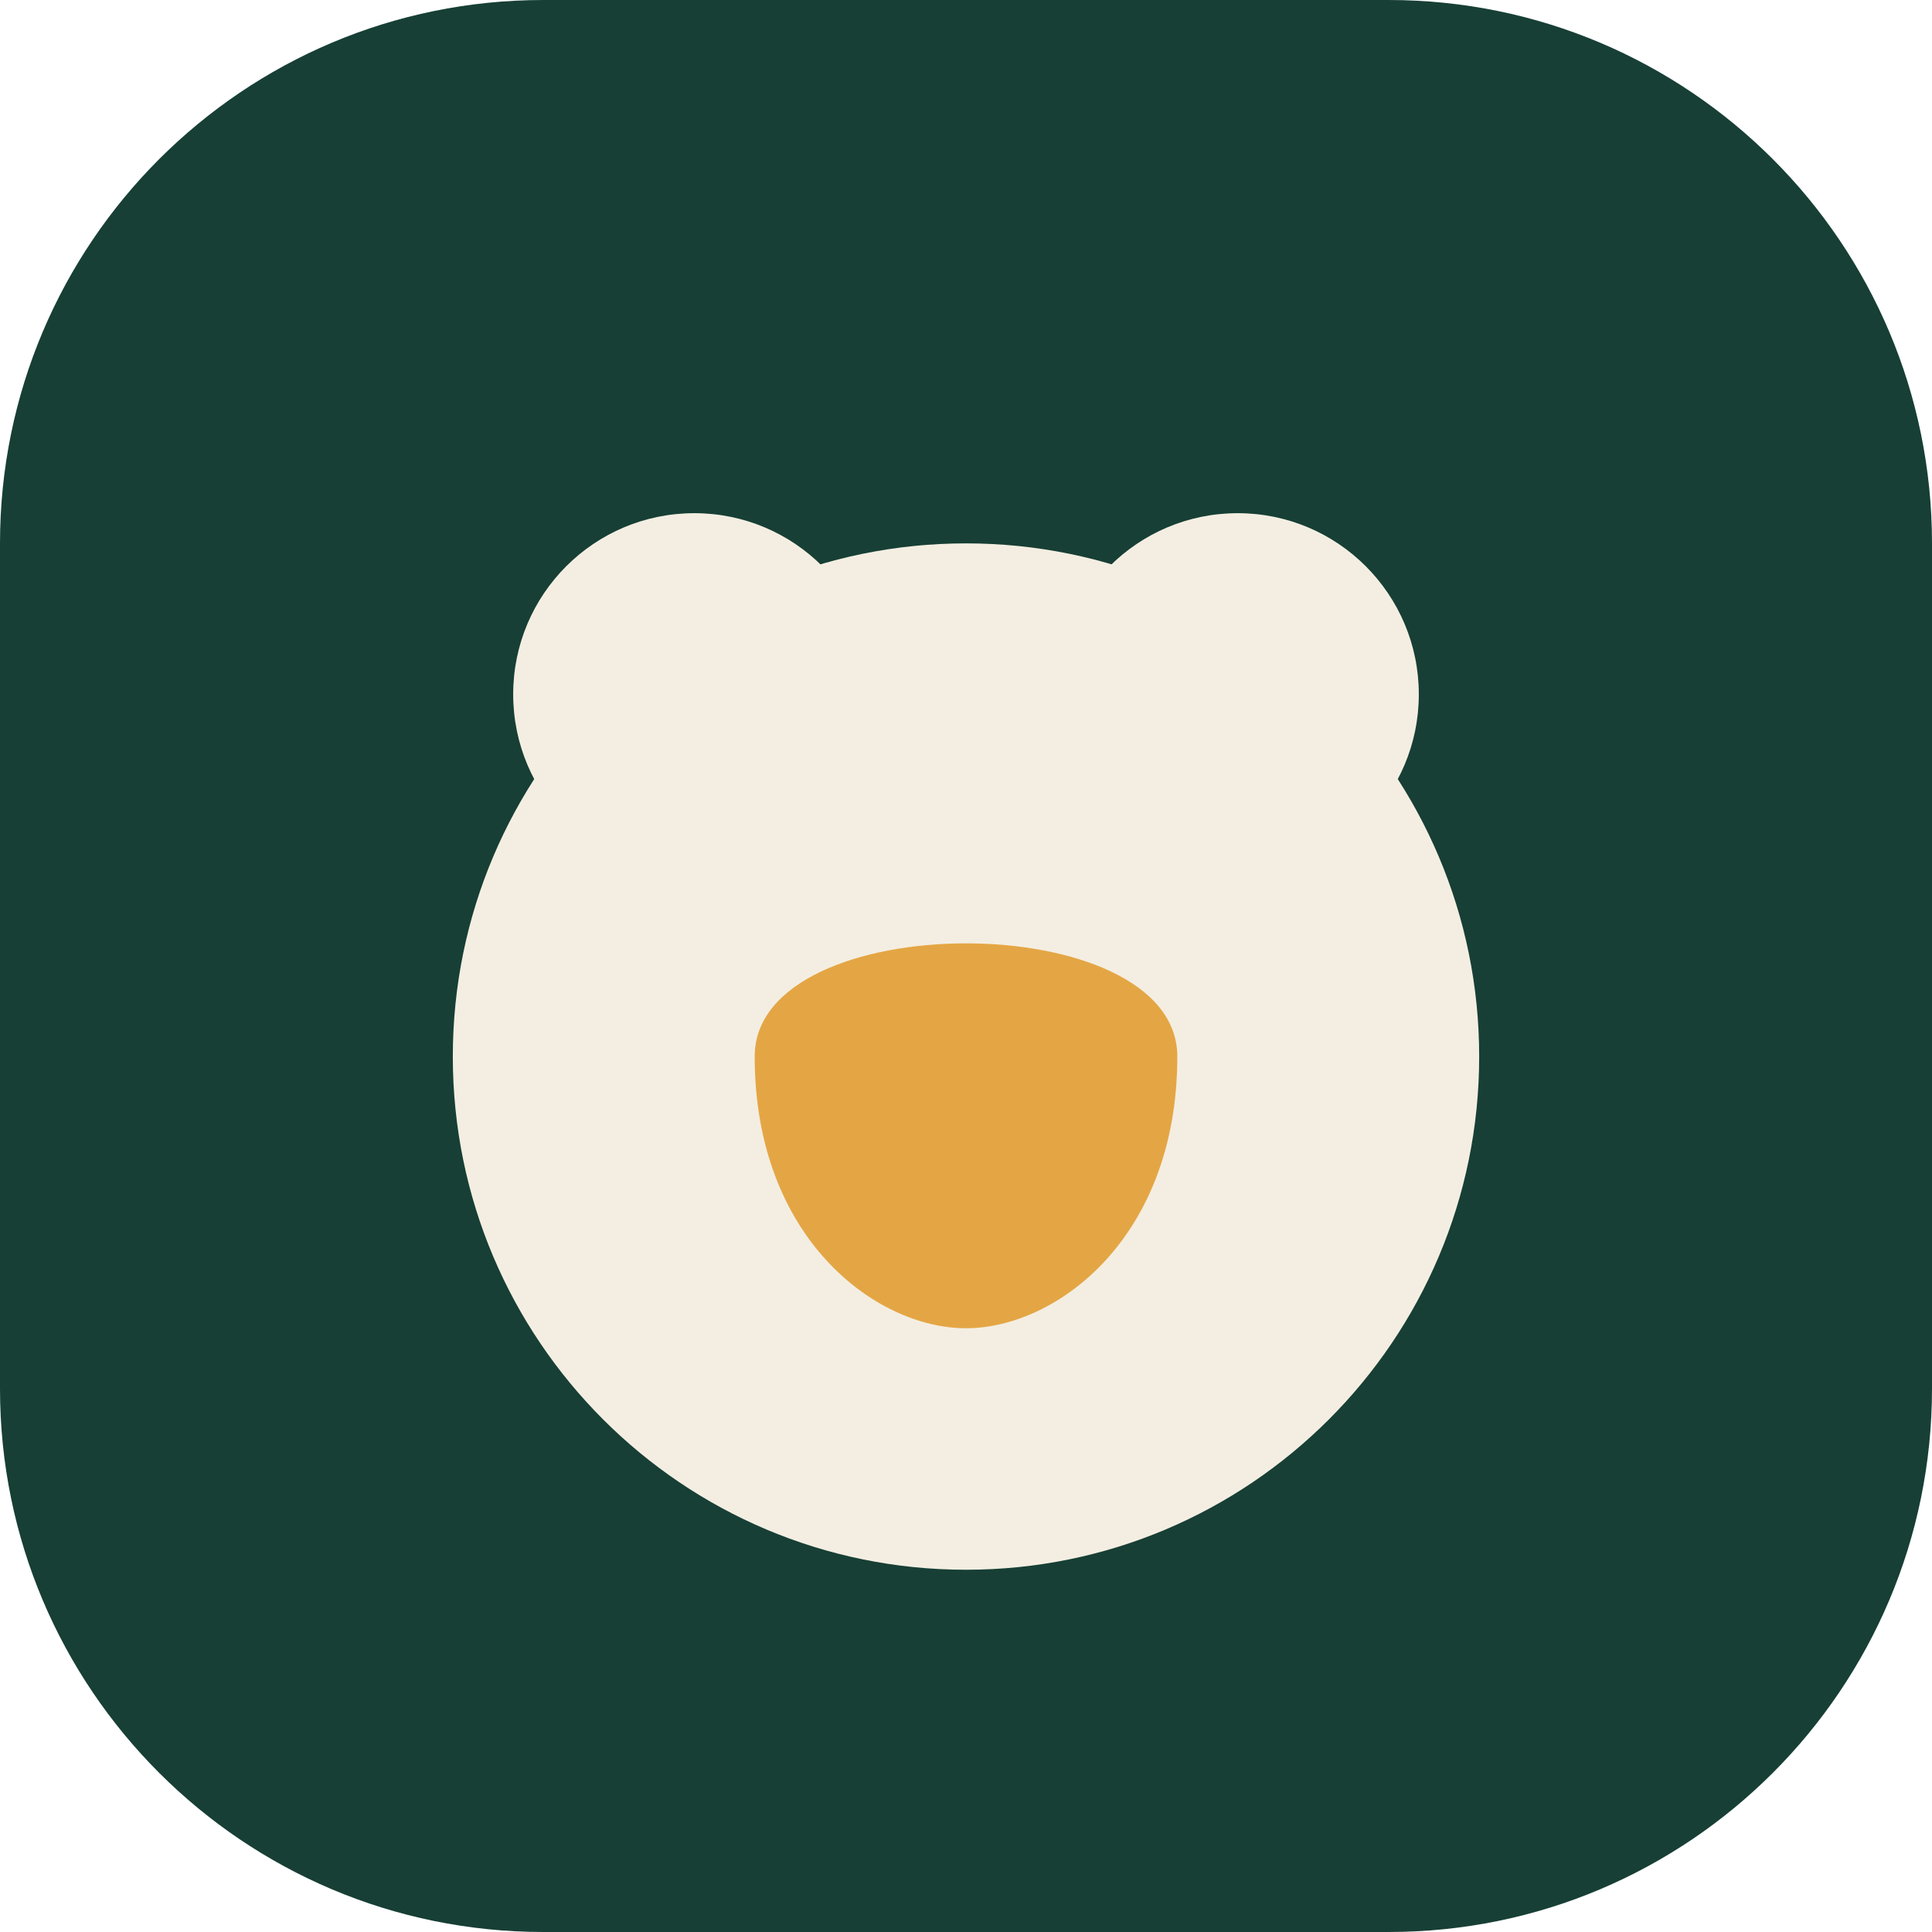
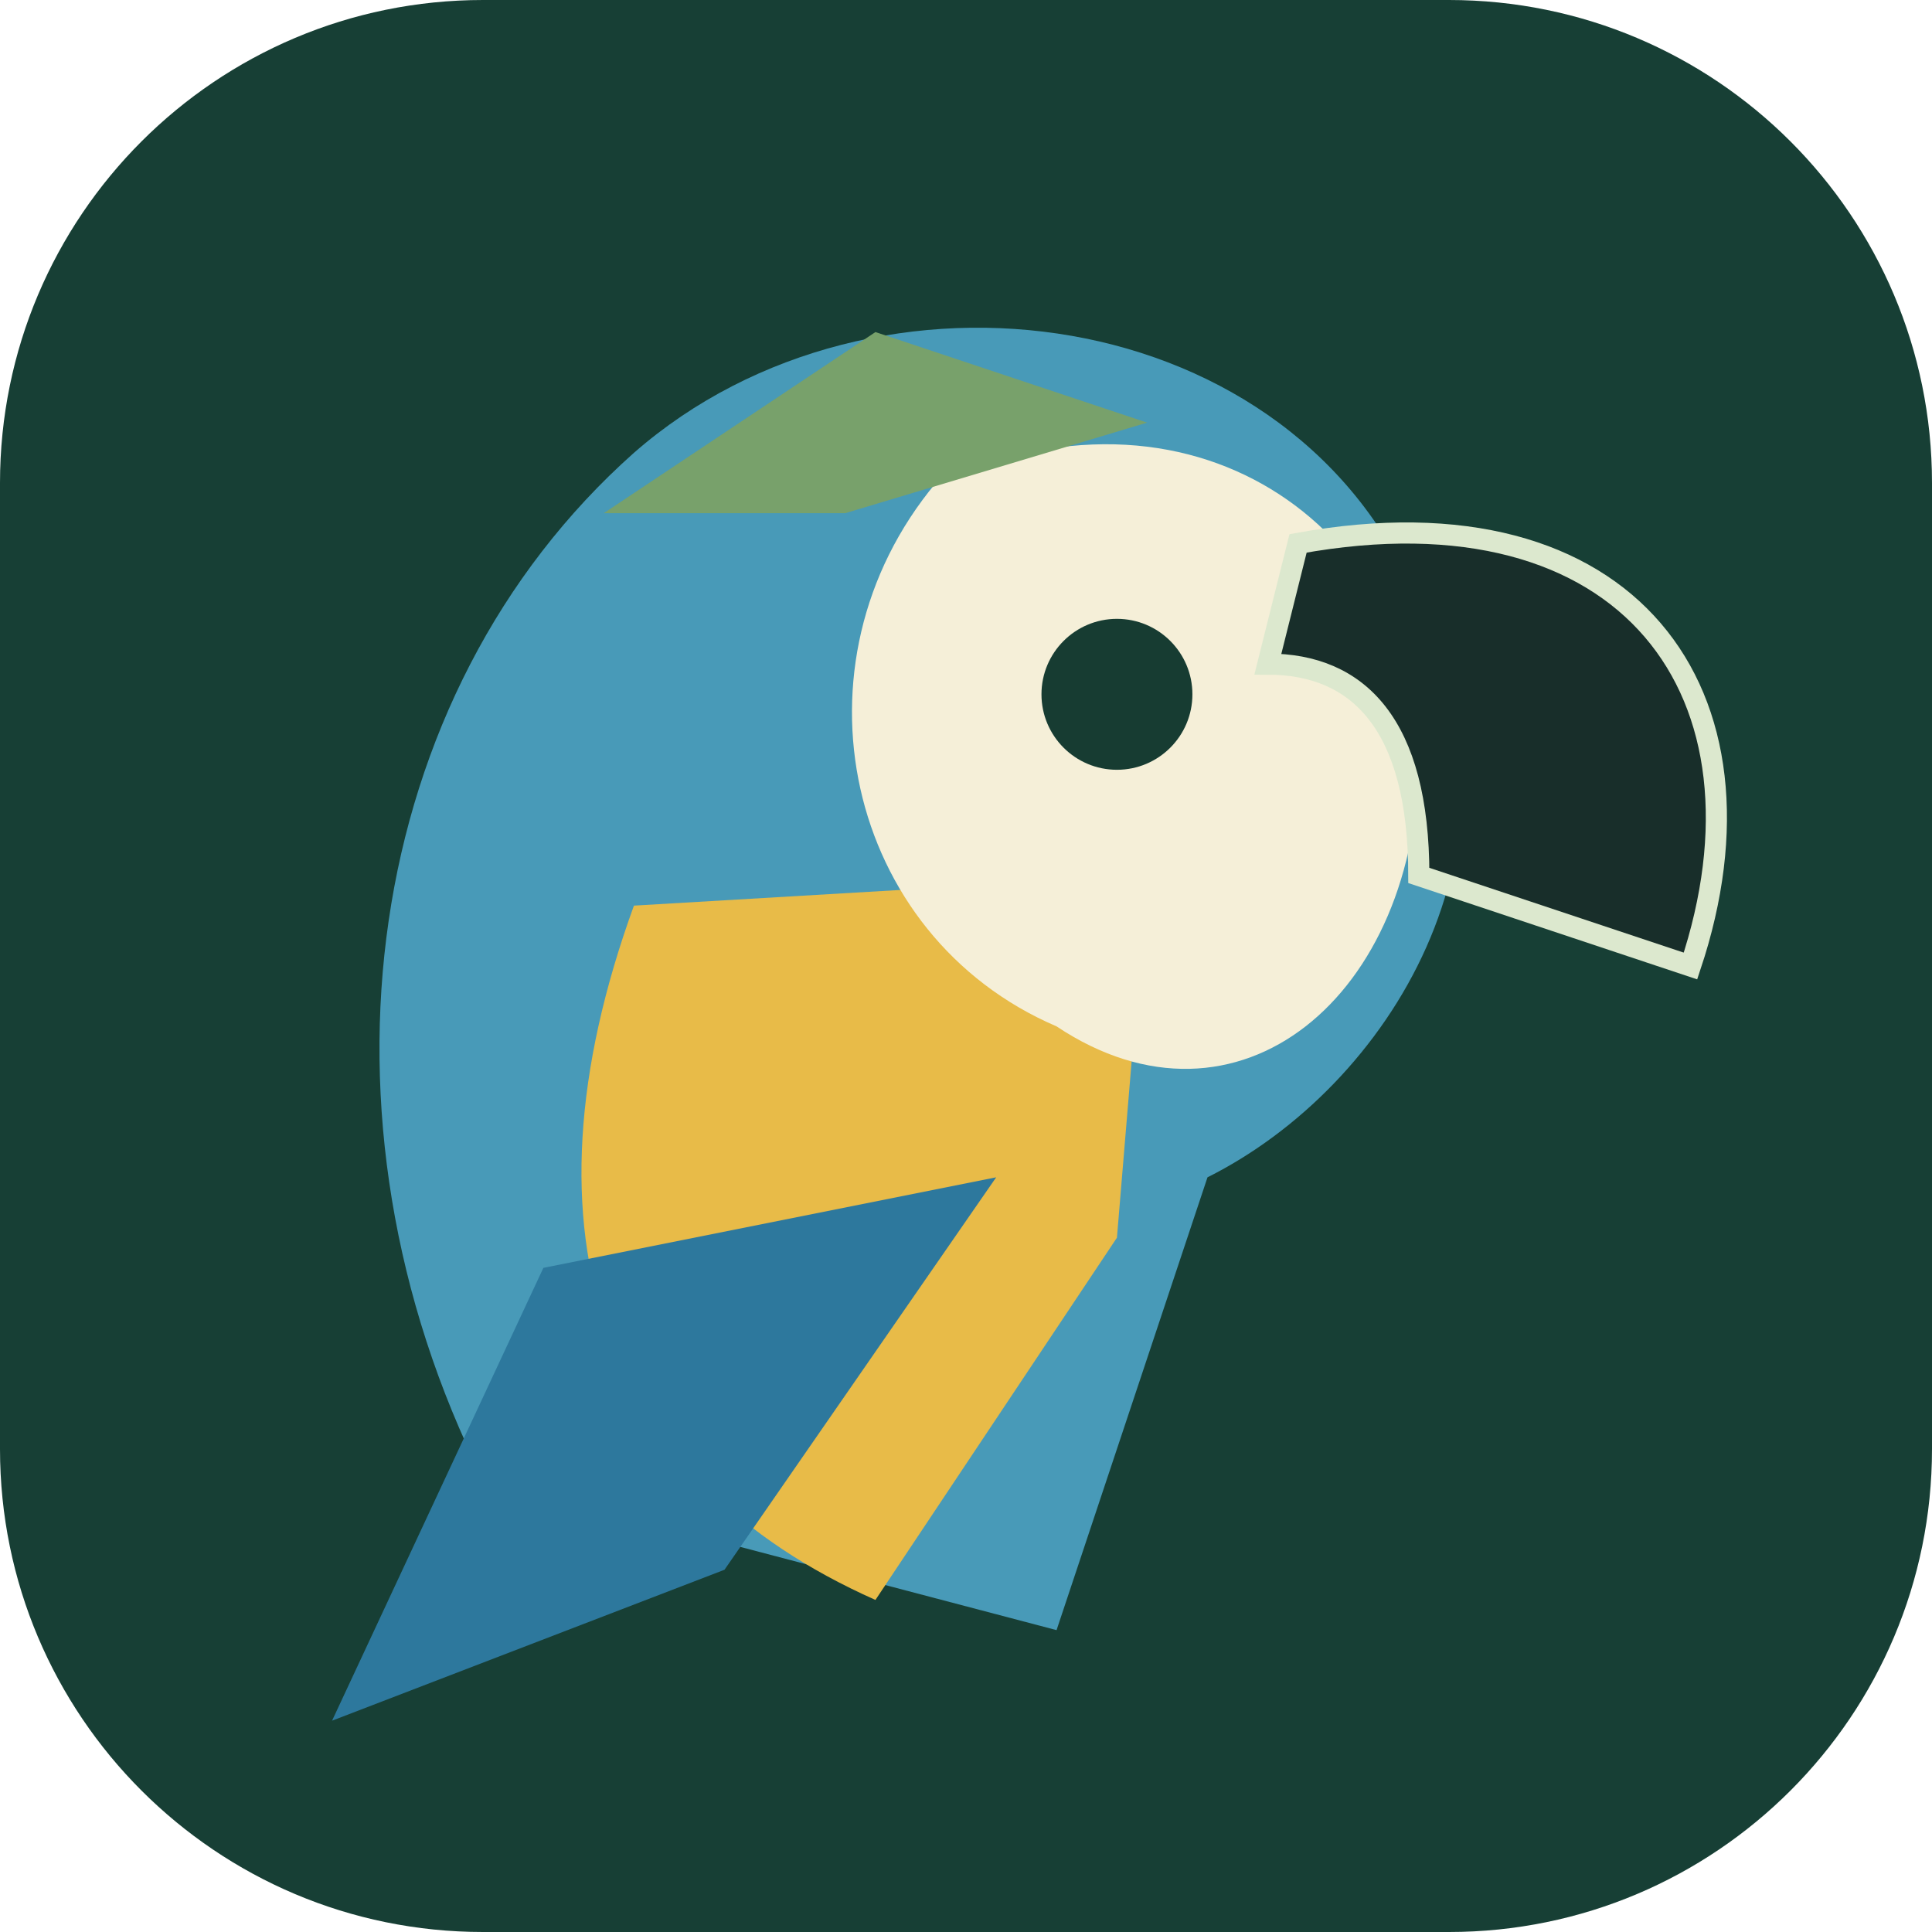
- <svg xmlns="http://www.w3.org/2000/svg" viewBox="0 0 64 64">
-   <rect width="64" height="64" rx="18" fill="#173f35" />
-   <circle cx="32" cy="35" r="17" fill="#f4eee2" />
-   <circle cx="23" cy="23" r="6" fill="#f4eee2" />
-   <circle cx="41" cy="23" r="6" fill="#f4eee2" />
-   <path d="M25 35c0-5 14-5 14 0 0 6-4 9-7 9s-7-3-7-9Z" fill="#e4a644" />
+ <svg xmlns="http://www.w3.org/2000/svg" width="64" height="64" viewBox="0 0 64 64" role="img" aria-labelledby="title">
+   <rect width="64" height="64" rx="16" fill="#173f35" />
+   <path d="M16 49c-6-12-4-26 5-34 8-7 22-5 26 5 4 8-1 16-7 19l-5 15Z" fill="#489ab8" />
+   <path d="M21 30c-4 11-1 19 8 23l8-12 1-12Z" fill="#e8bb48" />
+   <path d="M31 16c9-4 16 2 16 9 0 8-6 13-12 9-7-3-9-12-4-18Z" fill="#f5efd8" />
+   <path d="M43 18c11-2 16 5 13 14l-9-3c0-5-2-7-5-7Z" fill="#182e2a" stroke="#dce8ce" stroke-width=".7" />
+   <circle cx="37" cy="23" r="2.5" fill="#173c32" />
+   <path d="m18 42-7 15 13-5 9-13Z" fill="#2d789d" />
+   <path d="m20 17 9-6 9 3-10 3Z" fill="#78a16b" />
</svg>
